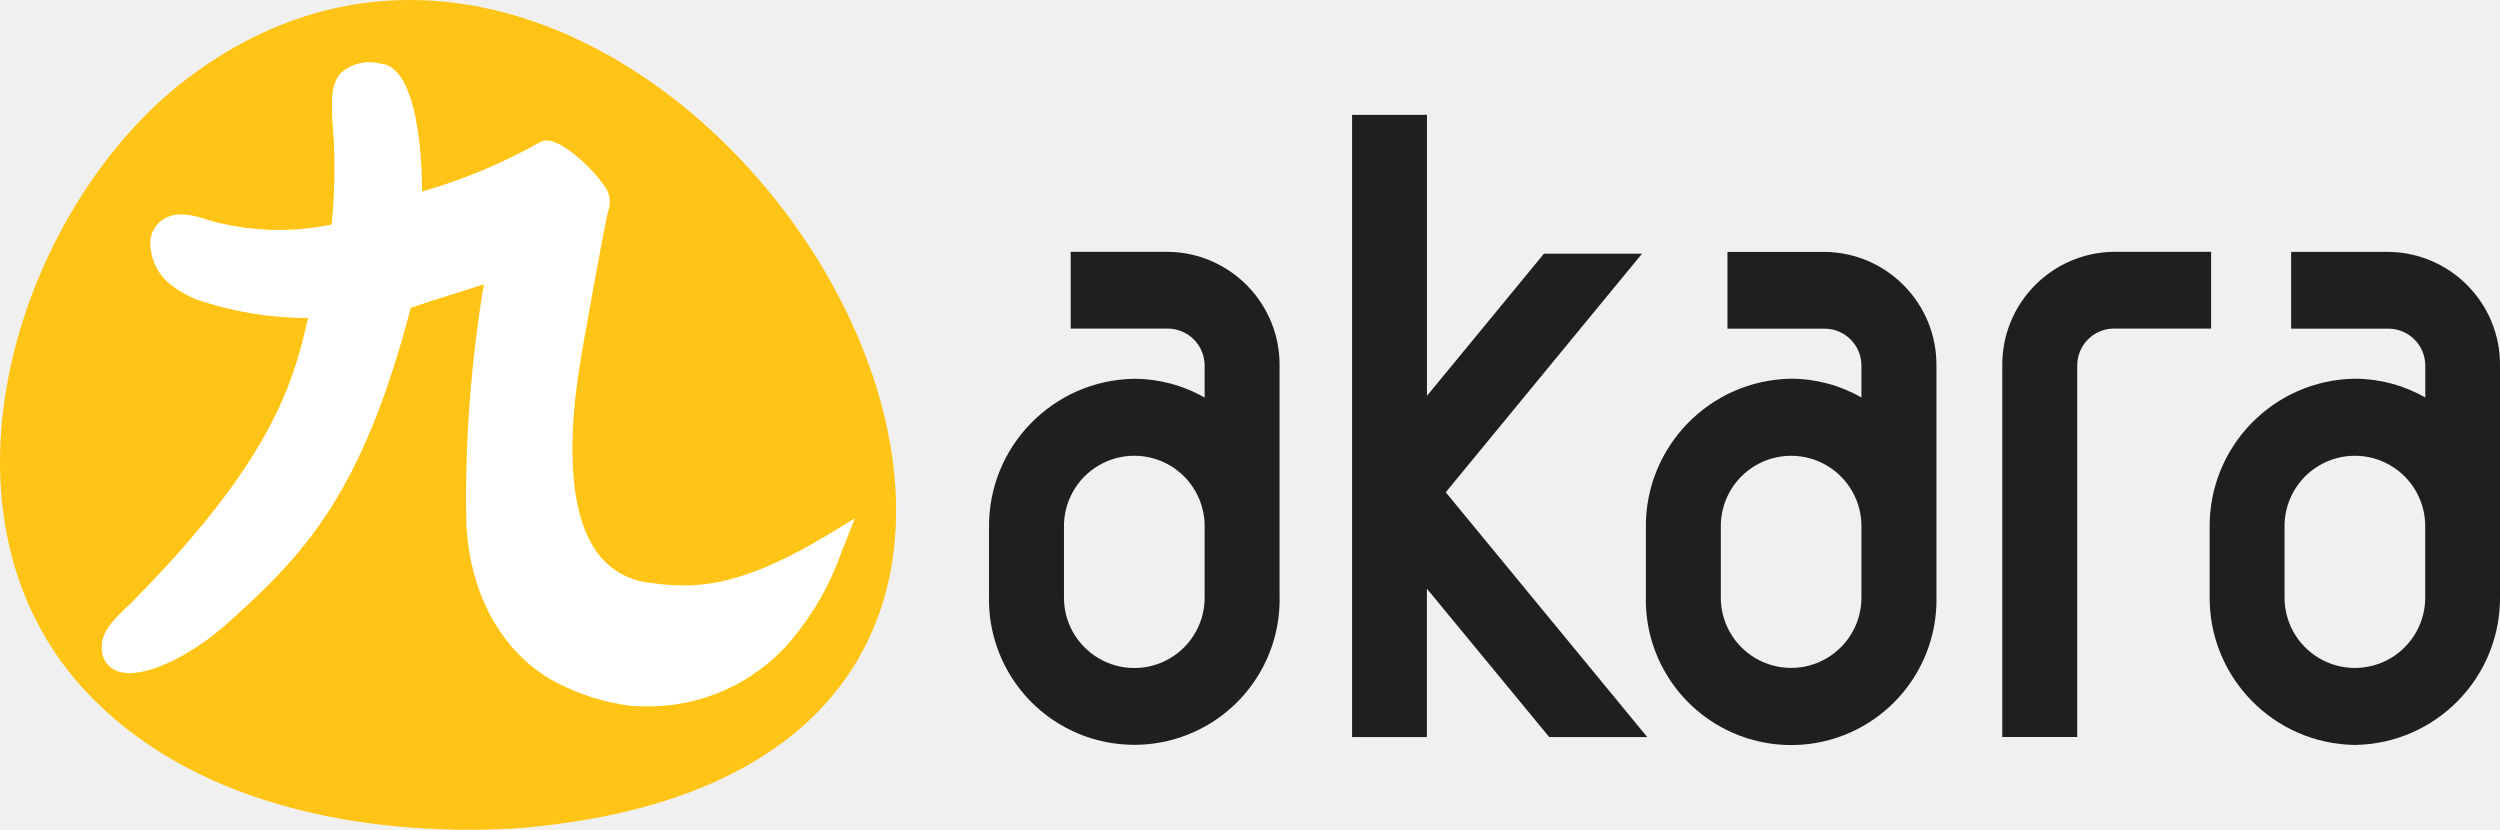
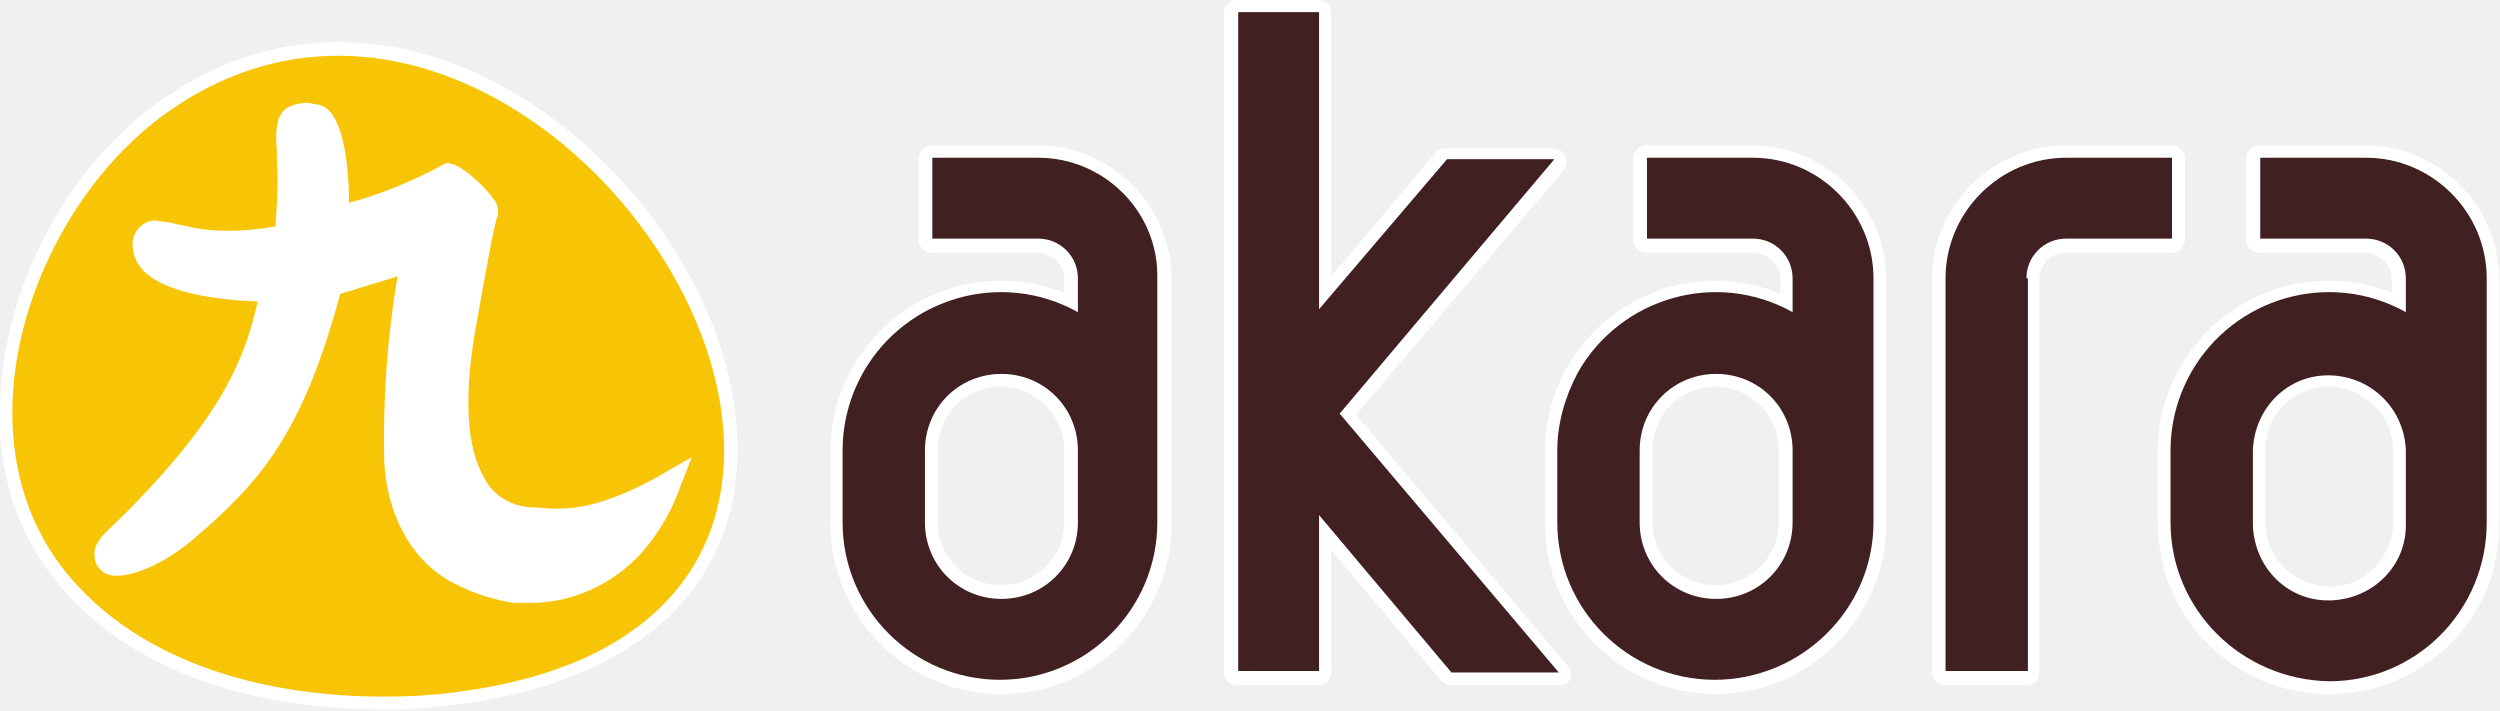
- <svg xmlns="http://www.w3.org/2000/svg" width="170.93" height="56.73" viewBox="0 0 170.93 56.73">
-   <g id="ico_logo_about_us_01" transform="translate(-787.29 -898.485)">
-     <g id="Group_2" data-name="Group 2" transform="translate(854.912 906.337)">
-       <path id="Path_1" data-name="Path 1" d="M854.74,912.539h-6.668v5.248h6.668a2.532,2.532,0,0,1,2.489,2.557v2.162a9.7,9.7,0,0,0-4.816-1.285,10.081,10.081,0,0,0-9.926,10.193v4.652a9.936,9.936,0,1,0,19.866,0V920.344A7.727,7.727,0,0,0,854.74,912.539Zm2.489,23.526a4.81,4.81,0,1,1-9.617,0v-4.652a4.81,4.81,0,1,1,9.617,0v4.652Z" transform="translate(-842.488 -903.174)" fill="#211e1f" />
-       <path id="Path_2" data-name="Path 2" d="M899.013,933.745v-13.4a7.719,7.719,0,0,0-7.62-7.8h-6.667v5.248h6.667a2.523,2.523,0,0,1,2.491,2.557V922.5a9.682,9.682,0,0,0-4.806-1.285,10.087,10.087,0,0,0-9.932,10.2v4.647a9.937,9.937,0,1,0,19.867,0Zm-5.129,2.315a4.808,4.808,0,1,1-9.613,0v-4.647a4.808,4.808,0,1,1,9.613,0v4.647Z" transform="translate(-834.237 -903.174)" fill="#211e1f" />
-       <path id="Path_3" data-name="Path 3" d="M920.539,946.255a10.063,10.063,0,0,0,9.926-10.194V920.344a7.714,7.714,0,0,0-7.61-7.8h-6.672v5.248h6.672a2.53,2.53,0,0,1,2.5,2.557V922.5a9.724,9.724,0,0,0-4.811-1.285,10.08,10.08,0,0,0-9.932,10.2v4.647A10.064,10.064,0,0,0,920.539,946.255Zm-4.806-14.841a4.81,4.81,0,1,1,9.617,0v4.647a4.81,4.81,0,1,1-9.617,0Z" transform="translate(-827.156 -903.174)" fill="#211e1f" />
-       <path id="Path_4" data-name="Path 4" d="M904.162,920.344a2.52,2.52,0,0,1,2.486-2.557h6.668v-5.248h-6.668a7.721,7.721,0,0,0-7.61,7.8v25.371h5.124Z" transform="translate(-829.76 -903.174)" fill="#211e1f" />
-       <path id="Path_5" data-name="Path 5" d="M882.931,947.436,869.155,930.7l13.419-16.314h-6.705l-8,9.722V904.894H862.75v42.542h5.115V937.29l8.365,10.146Z" transform="translate(-837.928 -904.894)" fill="#211e1f" />
+ <svg xmlns="http://www.w3.org/2000/svg" version="1.1" id="Layer_1" x="0px" y="0px" viewBox="0 0 170 48.3" style="enable-background:new 0 0 170 48.3;" xml:space="preserve">
+   <style type="text/css">
+ 	.st0{fill:#F8C506;}
+ 	.st1{fill:#FFFFFF;}
+ 	.st2{fill:#402020;}
+ </style>
+   <g id="akara-egg-logo" transform="translate(-95.621 -89.34)">
+     <g id="Group_1603" transform="translate(97.25 96.335)">
+       <g id="Group_1601" transform="translate(0 0)">
+         <path id="Path_1045" class="st0" d="M9.4,0.9c26.3-19.4,61,36.1,17.7,39.4c-8.6,0.5-17.7-1.4-23.3-7.3C-5.2,23.6,0.3,7.6,9.4,0.9     z" />
+       </g>
+       <g id="Group_1602" transform="translate(10.182 6.063)">
+         <path id="Path_1046" class="st1" d="M33.8,18.8c-4,2.4-6.3,2.7-7.8,2.7c-0.6,0-1.2-0.1-1.8-0.1c-1.3-0.1-2.5-0.8-3.1-2     c-1.2-2-1.4-5.5-0.6-10.1c0.7-3.9,1.3-7.3,1.5-7.7c0.1-0.4,0-0.9-0.3-1.2c-0.7-1-2.3-2.4-3.1-2.4c-0.1,0-0.2,0-0.3,0.1l0,0     c-2,1.1-4.2,2-6.4,2.6c0-0.1,0.1-6.5-2.2-6.7C9.5-6,9.3-6,9.1-6C8.6-6,8-5.9,7.6-5.6C6.9-5,6.9-4,7-2.5c0,0.2,0,0.4,0,0.6     c0.1,1.5,0,3-0.1,4.4C5.9,2.7,4.7,2.8,3.6,2.8C2.7,2.8,1.9,2.6,1,2.5C0.7,2.4,0.4,2.3,0.1,2.2C-0.3,2.1-0.7,2-1.2,2     c-0.2,0-0.4,0-0.6,0.1C-2.5,2.3-2.9,3-2.8,3.7c0.1,1.3,1,2.1,2.5,2.7c2.2,0.9,5.7,1,6,1c-0.8,3.4-2,7.5-9.4,14.8     c-0.8,0.8-1.8,1.5-1.7,2.5c0,0.6,0.4,1.1,1,1.3c1.2,0.3,3.6-0.6,5.8-2.5c4.3-3.7,7.3-6.9,9.9-16.6c1.3-0.4,2.9-0.9,3.9-1.2     c-0.7,4.2-1,8.4-0.9,12.6c0.2,3.8,2,7,5,8.4c1.2,0.6,2.5,1,3.8,1.2c0.3,0,0.5,0,0.8,0h0c3,0.1,5.9-1.2,7.9-3.4     c1.2-1.4,2.1-2.9,2.7-4.7c0-0.1,0.1-0.2,0.1-0.2l0.6-1.6L33.8,18.8z" />
+       </g>
    </g>
-     <g id="Group_3" data-name="Group 3" transform="translate(787.29 898.485)">
-       <path id="Path_6" data-name="Path 6" d="M800.113,903.837c33.366-25.27,77.315,46.9,22.464,51.287-10.877.616-22.39-1.8-29.474-9.423C781.723,933.392,788.659,912.51,800.113,903.837Z" transform="translate(-787.29 -898.485)" fill="#ffc416" />
-       <path id="Path_7" data-name="Path 7" d="M842.634,934.255c-5.079,3.081-7.953,3.48-9.889,3.48a16.682,16.682,0,0,1-2.252-.178A5.121,5.121,0,0,1,826.523,935c-1.534-2.562-1.786-7.092-.746-13.092.9-5.113,1.7-9.471,1.866-9.948a1.76,1.76,0,0,0-.337-1.584c-.886-1.286-2.869-3.068-3.906-3.068a1.061,1.061,0,0,0-.436.1l-.028.018a37.611,37.611,0,0,1-8.07,3.376c0-.064.118-8.422-2.786-8.74a5.659,5.659,0,0,0-.731-.111,3.081,3.081,0,0,0-1.842.583c-.942.756-.853,2.1-.731,3.963.02.25.033.519.056.8a38.96,38.96,0,0,1-.146,5.759,17.764,17.764,0,0,1-4.266.361,17.573,17.573,0,0,1-3.292-.439,8.013,8.013,0,0,1-1.116-.312,5.406,5.406,0,0,0-1.67-.3,2.112,2.112,0,0,0-.717.115,1.968,1.968,0,0,0-1.318,2.162c.184,1.7,1.242,2.744,3.179,3.554a23.492,23.492,0,0,0,7.587,1.251c-.995,4.45-2.522,9.79-11.933,19.318-.994,1.007-2.232,1.922-2.171,3.242a1.629,1.629,0,0,0,1.224,1.632c1.477.448,4.567-.823,7.347-3.3,5.388-4.811,9.242-8.937,12.557-21.591,1.594-.554,3.672-1.165,5-1.613a88.714,88.714,0,0,0-1.2,16.347c.221,4.993,2.584,9.086,6.312,10.968a15.268,15.268,0,0,0,4.816,1.5c.327.033.693.048,1.007.048h0a12.807,12.807,0,0,0,10.053-4.483,19.285,19.285,0,0,0,3.461-6.058,1.968,1.968,0,0,1,.118-.307l.8-2.008Z" transform="translate(-786.012 -897.705)" fill="#fff" />
+     <g id="Group_1610" transform="translate(202.018 90.966)">
+       <g id="Group_1609" transform="translate(0 0)">
+         <g id="Group_1604" transform="translate(0 18.292)">
+           <path id="Path_1047" class="st2" d="M-35.8-9.2H-43v5.5h7.2c1.5,0,2.7,1.2,2.7,2.7c0,0,0,0,0,0v2.3c-5.2-2.9-11.7-1-14.6,4.1      c-0.9,1.6-1.4,3.4-1.4,5.3v4.9c0,5.9,4.8,10.7,10.7,10.7c5.9,0,10.7-4.8,10.7-10.7c0,0,0,0,0,0V-0.9      C-27.6-5.5-31.3-9.2-35.8-9.2z M-33.1,15.6c0,2.9-2.3,5.2-5.2,5.2c-2.9,0-5.2-2.3-5.2-5.2c0,0,0,0,0,0v-4.9      c0-2.9,2.3-5.2,5.2-5.2c2.9,0,5.2,2.3,5.2,5.2V15.6z" />
+         </g>
+         <g id="Group_1605" transform="translate(90.189 18.292)">
+           <path id="Path_1048" class="st2" d="M-69.2,13.2V-0.9c0-4.5-3.7-8.2-8.2-8.2h-7.2v5.5h7.2c1.5,0,2.7,1.2,2.7,2.7v2.3      c-5.2-2.9-11.7-1-14.6,4.1c-0.9,1.6-1.4,3.4-1.4,5.3v4.9c0,5.9,4.8,10.7,10.7,10.7s10.7-4.8,10.7-10.7L-69.2,13.2z M-74.7,15.6      c0,2.9-2.3,5.2-5.2,5.2c-2.9,0-5.2-2.3-5.2-5.2v-4.9c0-2.9,2.3-5.2,5.2-5.2c2.9,0,5.2,2.3,5.2,5.2V15.6z" />
+         </g>
+         <g id="Group_1606" transform="translate(167.569 18.292)">
+           <path id="Path_1049" class="st2" d="M-115.6,26.4c5.9,0,10.7-4.8,10.7-10.8V-0.9c0-4.5-3.7-8.2-8.2-8.2h-7.2v5.5h7.2      c1.5,0,2.7,1.2,2.7,2.7v2.3c-5.2-2.9-11.7-1-14.6,4.1c-0.9,1.6-1.4,3.4-1.4,5.3v4.9C-126.3,21.5-121.5,26.4-115.6,26.4z       M-120.8,10.7c0.1-2.9,2.4-5.2,5.3-5.1c2.8,0.1,5,2.3,5.1,5.1v4.9c0.1,2.9-2.2,5.2-5.1,5.3c-2.9,0.1-5.2-2.2-5.3-5.1      c0-0.1,0-0.1,0-0.2V10.7z" />
+         </g>
+         <g id="Group_1607" transform="translate(139.102 18.292)">
+           <path id="Path_1050" class="st2" d="M-107.7-0.9c0-1.5,1.2-2.7,2.7-2.7h7.2v-5.5h-7.2c-4.5,0-8.2,3.7-8.2,8.2v26.7h5.6V-0.9z" />
+         </g>
+         <g id="Group_1608" transform="translate(49.845)">
+           <path id="Path_1051" class="st2" d="M-50.2,44.1l-14.9-17.6l14.5-17.2h-7.3l-8.7,10.2V-0.8h-5.5v44.8h5.5V33.4l9,10.7H-50.2z" />
+         </g>
+       </g>
+     </g>
+     <g id="Group_1613" transform="translate(95.621 94.691)">
+       <g id="Group_1611" transform="translate(0 0)">
+         <path id="Path_1052" class="st0" d="M11,2.5C37.4-16.9,72,38.6,28.7,42c-8.6,0.5-17.7-1.4-23.3-7.3C-3.5,25.3,2,9.2,11,2.5z" />
+         <path id="Path_1053" class="st1" d="M26.2,42.9c-6.2,0-15.3-1.2-21.4-7.6c-3.6-3.8-5.3-8.8-4.7-14.6C0.7,13.4,4.8,6,10.5,1.8     L11,2.5l-0.5-0.7C18.3-4,27.9-3.9,36.6,2c9.8,6.7,15.4,18.6,13,27.6c-2,7.6-9.4,12.3-20.8,13.2C28,42.9,27.1,42.9,26.2,42.9z      M11.5,3.2C6.3,7.1,2.4,14.2,1.8,20.9C1.5,24.5,2,29.8,6.1,34.1c6.5,6.8,16.9,7.3,22.6,7c10.7-0.8,17.3-4.9,19.2-11.9     C50.1,21,44.7,9.7,35.6,3.5C27.5-2,18.8-2.1,11.5,3.2z" />
+       </g>
+       <g id="Group_1612" transform="translate(10.184 6.082)">
+         <path id="Path_1054" class="st1" d="M35.4,20.4c-4,2.4-6.3,2.7-7.8,2.7c-0.6,0-1.2-0.1-1.8-0.1c-1.3-0.1-2.5-0.8-3.1-2     c-1.2-2-1.4-5.5-0.6-10.1c0.7-3.9,1.3-7.3,1.5-7.7c0.1-0.4,0-0.9-0.3-1.2c-0.7-1-2.3-2.4-3.1-2.4c-0.1,0-0.2,0-0.3,0.1l0,0     c-2,1.1-4.2,2-6.4,2.6c0-0.1,0.1-6.5-2.2-6.7c-0.2,0-0.4-0.1-0.6-0.1c-0.5,0-1,0.1-1.5,0.4c-0.7,0.6-0.7,1.6-0.6,3     c0,0.2,0,0.4,0,0.6c0.1,1.5,0,3-0.1,4.4C7.5,4.4,6.4,4.5,5.2,4.4c-0.9,0-1.7-0.1-2.6-0.3C2.3,4,2,3.9,1.8,3.8     C1.3,3.7,0.9,3.6,0.4,3.6c-0.2,0-0.4,0-0.6,0.1c-0.7,0.2-1.2,0.9-1.1,1.7c0.1,1.3,1,2.1,2.5,2.7c2.2,0.9,5.7,1,6,1     c-0.8,3.4-2,7.5-9.4,14.8c-0.8,0.8-1.8,1.5-1.7,2.5c0,0.6,0.4,1.1,1,1.3C-1.7,28,0.8,27,3,25.1c4.3-3.7,7.3-6.9,9.9-16.6     c1.3-0.4,2.9-0.9,3.9-1.2c-0.7,4.2-1,8.4-0.9,12.6c0.2,3.8,2,7,5,8.4c1.2,0.6,2.5,1,3.8,1.2c0.3,0,0.5,0,0.8,0h0     c3,0.1,5.9-1.2,7.9-3.4c1.2-1.4,2.1-2.9,2.7-4.7c0-0.1,0.1-0.2,0.1-0.2l0.6-1.6L35.4,20.4z" />
+         <path id="Path_1055" class="st1" d="M25.5,30.3c-0.2,0-0.4,0-0.6,0l-0.2,0c-1.4-0.2-2.8-0.6-4.1-1.2c-3.2-1.6-5.3-5-5.5-9.2     c-0.1-3.8,0.2-7.6,0.7-11.3l-0.5,0.2c-0.5,0.2-1.1,0.3-1.6,0.5C10.9,18.8,7.9,22,3.5,25.8c-2.4,2.1-5.1,3.2-6.6,2.7     c-0.9-0.2-1.6-1.1-1.6-2.1c-0.1-1.2,0.9-2.1,1.6-2.8c0.1-0.1,0.3-0.3,0.4-0.4c6.4-6.3,8-10,8.9-13.4C4.4,9.8,2.7,9.5,1,8.9     c-1.2-0.5-2.8-1.4-3.1-3.5c-0.2-1.1,0.5-2.2,1.6-2.6c0.3-0.1,0.6-0.1,0.9-0.1C1,2.7,1.5,2.8,2,3c0.3,0.1,0.5,0.2,0.8,0.2l0.1,0     c0.8,0.2,1.5,0.3,2.3,0.3c0.9,0,1.7,0,2.5-0.1C7.9,2.2,7.9,1,7.8-0.2c0-0.2,0-0.4,0-0.6c-0.1-1.6-0.2-3,0.9-3.8     c0.6-0.4,1.3-0.6,2-0.6l0,0c0.2,0,0.4,0,0.5,0.1c0,0,0.1,0,0.1,0c2.3,0.2,2.9,3.9,3,6.4c1.8-0.6,3.5-1.3,5.1-2.2c0,0,0.1,0,0.1,0     c0.2-0.1,0.5-0.1,0.7-0.1c1.3,0,3.1,1.8,3.8,2.7c0.5,0.6,0.6,1.3,0.4,2c-0.1,0.3-0.6,3.1-1.4,7.5c-0.8,4.3-0.6,7.7,0.5,9.5     c0.5,0.9,1.5,1.5,2.5,1.6c0.6,0.1,1.1,0.1,1.7,0.1c1.4,0,3.5-0.3,7.4-2.6l0,0l1.4-0.9c0.4-0.2,1-0.1,1.2,0.3     c0.1,0.2,0.2,0.5,0.1,0.8L37,21.5c0,0.1,0,0.1-0.1,0.2c-0.7,1.8-1.6,3.5-2.9,5C31.9,29.1,28.7,30.4,25.5,30.3z M16.8,6.4     c0.5,0,0.9,0.4,0.9,0.9c0,0,0,0.1,0,0.1c-0.7,4.1-1,8.2-0.9,12.4c0.2,3.5,1.8,6.4,4.5,7.7c1.1,0.5,2.3,0.9,3.5,1.1l0.2,0     c0.2,0,0.3,0,0.5,0c2.8,0.1,5.4-1.1,7.3-3.2c1-1.1,1.8-2.4,2.3-3.8c-3.7,2.1-5.9,2.4-7.5,2.4c-0.6,0-1.3-0.1-1.9-0.1     c-1.6-0.2-3-1-3.8-2.4c-1.3-2.2-1.6-5.8-0.7-10.7c0.3-1.7,1.3-7.2,1.5-7.8c0-0.1,0-0.2-0.2-0.4c-0.7-1-2-2-2.4-2     c-2.1,1.1-4.2,2-6.5,2.6c-0.5,0.1-1-0.1-1.1-0.6c0-0.1,0-0.2,0-0.3c0-3-0.6-5.8-1.4-5.8c-0.1,0-0.2,0-0.3,0c-0.1,0-0.1,0-0.2,0     c-0.3,0-0.6,0.1-0.9,0.3C9.4-3,9.5-2.3,9.5-1c0,0.2,0,0.4,0,0.7c0.1,1.5,0,3-0.1,4.5c0,0.4-0.3,0.7-0.7,0.8     C7.6,5.2,6.4,5.3,5.2,5.3C4.4,5.3,3.5,5.2,2.6,5l-0.1,0c-0.3-0.1-0.7-0.2-1-0.3C1.2,4.6,0.8,4.5,0.4,4.5c-0.1,0-0.2,0-0.3,0     c-0.3,0.1-0.5,0.4-0.5,0.7c0.1,0.7,0.4,1.4,2,2c2,0.8,5.2,0.9,5.6,0.9c0.3,0,0.5,0.1,0.7,0.3C8.2,8.7,8.2,9,8.2,9.3     c-0.9,3.8-2.3,8-9.7,15.3c-0.1,0.1-0.3,0.3-0.4,0.4c-0.5,0.5-1,1-1,1.4c0,0.2,0.1,0.4,0.3,0.5c0.7,0.2,2.8-0.5,5-2.4     c4.2-3.6,7.1-6.7,9.6-16.2c0.1-0.3,0.3-0.5,0.6-0.6C13.3,7.5,14,7.2,14.7,7c0.7-0.2,1.3-0.4,1.8-0.6C16.6,6.4,16.7,6.4,16.8,6.4     L16.8,6.4z" />
+       </g>
+     </g>
+     <g id="Group_1620" transform="translate(200.391 89.34)">
+       <g id="Group_1619">
+         <g id="Group_1614" transform="translate(0 18.292)">
+           <path id="Path_1056" class="st2" d="M-34.2-7.6h-7.2V-2h7.2c1.5,0,2.7,1.2,2.7,2.7c0,0,0,0,0,0V3c-5.2-2.9-11.7-1-14.6,4.1      c-0.9,1.6-1.4,3.4-1.4,5.3v4.9c0,5.9,4.8,10.7,10.7,10.7c5.9,0,10.7-4.8,10.7-10.7c0,0,0,0,0,0V0.7C-26-3.9-29.6-7.6-34.2-7.6z       M-31.5,17.2c0,2.9-2.3,5.2-5.2,5.2c-2.9,0-5.2-2.3-5.2-5.2c0,0,0,0,0,0v-4.9c0-2.9,2.3-5.2,5.2-5.2c2.9,0,5.2,2.3,5.2,5.2V17.2      z" />
+           <path id="Path_1057" class="st1" d="M-36.7,28.9c-6.4,0-11.6-5.2-11.6-11.6v-4.9c0-6.4,5.2-11.6,11.6-11.6      c1.5,0,2.9,0.3,4.3,0.8V0.7c0-1-0.8-1.8-1.8-1.8h-7.2c-0.5,0-0.9-0.4-0.9-0.9c0,0,0,0,0,0v-5.5c0-0.5,0.4-0.9,0.9-0.9      c0,0,0,0,0,0h7.2c5,0,9.1,4.1,9.1,9.1v16.6C-25.1,23.7-30.3,28.9-36.7,28.9z M-36.7,2.5c-5.4,0-9.9,4.4-9.9,9.9v4.9      c0,5.5,4.4,9.9,9.9,9.9c5.5,0,9.9-4.4,9.9-9.9l0,0V0.7c0-4.1-3.3-7.4-7.4-7.4h-6.4v3.8h6.4c2,0,3.6,1.6,3.6,3.6V3      c0,0.5-0.4,0.9-0.9,0.9c-0.1,0-0.3,0-0.4-0.1C-33.4,2.9-35,2.5-36.7,2.5L-36.7,2.5z M-36.7,23.3c-3.4,0-6.1-2.7-6.1-6.1v-4.9      c0-3.4,2.7-6.1,6.1-6.1s6.1,2.7,6.1,6.1v4.9C-30.6,20.6-33.3,23.3-36.7,23.3z M-36.7,8c-2.4,0-4.3,1.9-4.3,4.3v4.9      c0,2.4,1.9,4.3,4.3,4.3s4.3-1.9,4.3-4.3v-4.9C-32.4,10-34.3,8-36.7,8z" />
+         </g>
+         <g id="Group_1615" transform="translate(90.189 18.292)">
+           <path id="Path_1058" class="st2" d="M-67.5,14.8V0.7c0-4.5-3.7-8.2-8.2-8.2H-83V-2h7.2c1.5,0,2.7,1.2,2.7,2.7V3      c-5.2-2.9-11.7-1-14.6,4.1c-0.9,1.6-1.4,3.4-1.4,5.3v4.9c0,5.9,4.8,10.7,10.7,10.7s10.7-4.8,10.7-10.7L-67.5,14.8z M-73.1,17.2      c0,2.9-2.3,5.2-5.2,5.2c-2.9,0-5.2-2.3-5.2-5.2v-4.9c0-2.9,2.3-5.2,5.2-5.2c2.9,0,5.2,2.3,5.2,5.2V17.2z" />
+           <path id="Path_1059" class="st1" d="M-78.3,28.9c-6.4,0-11.6-5.2-11.6-11.6v-4.9c0-6.4,5.2-11.6,11.6-11.6c1.5,0,3,0.3,4.4,0.9      V0.7c0-1-0.8-1.8-1.8-1.8H-83c-0.5,0-0.9-0.4-0.9-0.9c0,0,0,0,0,0v-5.5c0-0.5,0.4-0.9,0.9-0.9c0,0,0,0,0,0h7.2      c5,0,9.1,4.1,9.1,9.1v16.6C-66.7,23.7-71.9,28.9-78.3,28.9z M-78.3,2.5c-5.4,0-9.9,4.4-9.9,9.9v4.9c0,5.5,4.4,9.9,9.9,9.9      c5.5,0,9.9-4.4,9.9-9.9c0,0,0,0,0,0V0.7c0-4.1-3.3-7.4-7.4-7.4h-6.3v3.8h6.3c2,0,3.6,1.6,3.6,3.6V3c0,0.5-0.4,0.9-0.9,0.9      c-0.1,0-0.3,0-0.4-0.1C-75,2.9-76.6,2.5-78.3,2.5L-78.3,2.5z M-78.3,23.3c-3.4,0-6.1-2.7-6.1-6.1v-4.9c0-3.4,2.8-6.1,6.1-6      c3.3,0,6,2.7,6,6v4.9C-72.2,20.6-74.9,23.3-78.3,23.3z M-78.3,8c-2.4,0-4.3,1.9-4.3,4.3v4.9c0,2.4,1.9,4.3,4.3,4.3      c2.4,0,4.3-1.9,4.3-4.3v-4.9C-74,10-75.9,8-78.3,8z" />
+         </g>
+         <g id="Group_1616" transform="translate(167.569 18.292)">
+           <path id="Path_1060" class="st2" d="M-114,28c5.9,0,10.7-4.8,10.7-10.8V0.7c0-4.5-3.7-8.2-8.2-8.2h-7.2V-2h7.2      c1.5,0,2.7,1.2,2.7,2.7V3c-5.2-2.9-11.7-1-14.6,4.1c-0.9,1.6-1.4,3.4-1.4,5.3v4.9C-124.7,23.2-119.9,28-114,28z M-119.2,12.3      c0.1-2.9,2.4-5.2,5.3-5.1c2.8,0.1,5,2.3,5.1,5.1v4.9c0.1,2.9-2.2,5.2-5.1,5.3c-2.9,0.1-5.2-2.2-5.3-5.1c0-0.1,0-0.1,0-0.2V12.3z      " />
+           <path id="Path_1061" class="st1" d="M-114,28.9c-6.4,0-11.6-5.2-11.6-11.6v-4.9c0-6.4,5.2-11.6,11.6-11.6c1.5,0,3,0.3,4.3,0.8      V0.7c0-1-0.8-1.8-1.8-1.8h-7.2c-0.5,0-0.9-0.4-0.9-0.9c0,0,0,0,0,0v-5.5c0-0.5,0.4-0.9,0.9-0.9c0,0,0,0,0,0h7.2      c5,0,9.1,4.1,9.1,9.1v16.6C-102.3,23.7-107.5,28.9-114,28.9z M-114,2.5c-5.5,0-9.9,4.4-9.9,9.9v4.9c0,5.5,4.4,9.9,9.9,9.9      c5.5,0,9.9-4.4,9.9-9.9V0.7c0-4.1-3.3-7.4-7.4-7.4h-6.3v3.8h6.3c2,0,3.6,1.6,3.6,3.6V3c0,0.5-0.4,0.9-0.9,0.9      c-0.1,0-0.3,0-0.4-0.1C-110.6,2.9-112.3,2.5-114,2.5L-114,2.5z M-114,23.3c-3.4,0-6.1-2.7-6.1-6.1v-4.9c0-3.4,2.7-6.1,6.1-6.1      c3.4,0,6.1,2.7,6.1,6.1v4.9C-107.9,20.6-110.6,23.3-114,23.3z M-114,8c-2.4,0-4.3,1.9-4.3,4.3v4.9c0,2.4,1.9,4.3,4.3,4.4      s4.3-1.9,4.4-4.3c0,0,0-0.1,0-0.1v-4.9C-109.6,10-111.6,8-114,8z" />
+         </g>
+         <g id="Group_1617" transform="translate(139.102 18.292)">
+           <path id="Path_1062" class="st2" d="M-106,0.7c0-1.5,1.2-2.7,2.7-2.7h7.2v-5.5h-7.2c-4.5,0-8.2,3.7-8.2,8.2v26.7h5.6V0.7z" />
+           <path id="Path_1063" class="st1" d="M-106,28.3h-5.6c-0.5,0-0.9-0.4-0.9-0.9v0V0.7c0-5,4.1-9.1,9.1-9.1h7.2      c0.5,0,0.9,0.4,0.9,0.9c0,0,0,0,0,0V-2c0,0.5-0.4,0.9-0.9,0.9c0,0,0,0,0,0h-7.2c-1,0-1.8,0.8-1.8,1.8v26.7      C-105.2,27.9-105.5,28.3-106,28.3C-106,28.3-106,28.3-106,28.3z M-110.7,26.5h3.8V0.7c0-2,1.6-3.6,3.6-3.6h6.4v-3.8h-6.4      c-4.1,0-7.4,3.3-7.4,7.4L-110.7,26.5z" />
+         </g>
+         <g id="Group_1618" transform="translate(49.846)">
+           <path id="Path_1064" class="st2" d="M-48.6,45.7l-14.9-17.6L-49,10.9h-7.3l-8.7,10.2V0.9h-5.5v44.8h5.5V35l9,10.7H-48.6z" />
+           <path id="Path_1065" class="st1" d="M-48.6,46.6h-7.3c-0.3,0-0.5-0.1-0.7-0.3l-7.5-8.9v8.3c0,0.5-0.4,0.9-0.9,0.9l0,0h-5.5      c-0.5,0-0.9-0.4-0.9-0.9c0,0,0,0,0,0V0.9c0-0.5,0.4-0.9,0.9-0.9h5.5c0.5,0,0.9,0.4,0.9,0.9c0,0,0,0,0,0v17.9l7.1-8.4      c0.2-0.2,0.4-0.3,0.7-0.3h7.3c0.5,0,0.9,0.4,0.9,0.9c0,0.2-0.1,0.4-0.2,0.6l-14.1,16.6l14.4,17.1c0.3,0.4,0.3,0.9-0.1,1.2      C-48.2,46.5-48.4,46.6-48.6,46.6L-48.6,46.6z M-55.4,44.8h5l-13.7-16.2c-0.3-0.3-0.3-0.8,0-1.1l13.3-15.7h-5l-8.4,9.9      c-0.3,0.4-0.9,0.4-1.2,0.1c-0.2-0.2-0.3-0.4-0.3-0.7V1.8h-3.8v43.1h3.8V35c0-0.5,0.4-0.9,0.9-0.9c0.3,0,0.5,0.1,0.7,0.3      L-55.4,44.8z" />
+         </g>
+       </g>
+     </g>
+     <g id="Group_1621" transform="translate(97.25 96.335)">
+       <path id="Path_1066" class="st0" d="M9.4,0.9c26.3-19.4,61,36.1,17.7,39.4c-8.6,0.5-17.7-1.4-23.3-7.3C-5.2,23.6,0.3,7.6,9.4,0.9z    " />
+       <path id="Path_1067" class="st1" d="M44,24.9c-4,2.4-6.3,2.7-7.8,2.7c-0.6,0-1.2-0.1-1.8-0.1c-1.3-0.1-2.5-0.8-3.1-2    c-1.2-2-1.4-5.5-0.6-10.1c0.7-3.9,1.3-7.3,1.5-7.7c0.1-0.4,0-0.9-0.3-1.2c-0.7-1-2.3-2.4-3.1-2.4c-0.1,0-0.2,0-0.3,0.1l0,0    c-2,1.1-4.2,2-6.4,2.6c0-0.1,0.1-6.5-2.2-6.7c-0.2,0-0.4-0.1-0.6-0.1c-0.5,0-1,0.1-1.5,0.4c-0.7,0.6-0.7,1.6-0.6,3    c0,0.2,0,0.4,0,0.6c0.1,1.5,0,3-0.1,4.4c-1.1,0.2-2.2,0.3-3.4,0.3c-0.9,0-1.7-0.1-2.6-0.3c-0.3-0.1-0.6-0.1-0.9-0.2    C9.9,8.1,9.4,8.1,9,8c-0.2,0-0.4,0-0.6,0.1C7.7,8.4,7.3,9.1,7.4,9.8c0.1,1.3,1,2.1,2.5,2.7c2.2,0.9,5.7,1,6,1    c-0.8,3.4-2,7.5-9.4,14.8c-0.8,0.8-1.8,1.5-1.7,2.5c0,0.6,0.4,1.1,1,1.3c1.2,0.3,3.6-0.6,5.8-2.5c4.3-3.7,7.3-6.9,9.9-16.6    c1.3-0.4,2.9-0.9,3.9-1.2c-0.7,4.2-1,8.4-0.9,12.6c0.2,3.8,2,7,5,8.4c1.2,0.6,2.5,1,3.8,1.2c0.3,0,0.5,0,0.8,0h0    c3,0.1,5.9-1.2,7.9-3.4c1.2-1.4,2.1-2.9,2.7-4.7c0-0.1,0.1-0.2,0.1-0.2l0.6-1.6L44,24.9z" />
+     </g>
+     <g id="Group_1623" transform="translate(202.018 90.966)">
+       <g id="Group_1622" transform="translate(0 0)">
+         <path id="Path_1068" class="st2" d="M-35.8,9.1H-43v5.5h7.2c1.5,0,2.7,1.2,2.7,2.7c0,0,0,0,0,0v2.3c-5.2-2.9-11.7-1-14.6,4.1     c-0.9,1.6-1.4,3.4-1.4,5.3v4.9c0,5.9,4.8,10.7,10.7,10.7c5.9,0,10.7-4.8,10.7-10.7c0,0,0,0,0,0V17.3     C-27.6,12.8-31.3,9.1-35.8,9.1z M-33.1,33.9c0,2.9-2.3,5.2-5.2,5.2c-2.9,0-5.2-2.3-5.2-5.2c0,0,0,0,0,0V29c0-2.9,2.3-5.2,5.2-5.2     c2.9,0,5.2,2.3,5.2,5.2V33.9z" />
+         <path id="Path_1069" class="st2" d="M21,31.5V17.3c0-4.5-3.7-8.2-8.2-8.2H5.6v5.5h7.2c1.5,0,2.7,1.2,2.7,2.7v2.3     c-5.2-2.9-11.7-1-14.6,4.1C0,25.4-0.5,27.2-0.5,29v4.9c0,5.9,4.8,10.7,10.7,10.7S21,39.8,21,33.9L21,31.5z M15.5,33.9     c0,2.9-2.3,5.2-5.2,5.2c-2.9,0-5.2-2.3-5.2-5.2V29c0-2.9,2.3-5.2,5.2-5.2c2.9,0,5.2,2.3,5.2,5.2V33.9z" />
+         <path id="Path_1070" class="st2" d="M52,44.7c5.9,0,10.7-4.8,10.7-10.8V17.3c0-4.5-3.7-8.2-8.2-8.2h-7.2v5.5h7.2     c1.5,0,2.7,1.2,2.7,2.7v2.3c-5.2-2.9-11.7-1-14.6,4.1c-0.9,1.6-1.4,3.4-1.4,5.3v4.9C41.2,39.8,46,44.6,52,44.7z M46.8,29     c0.1-2.9,2.4-5.2,5.3-5.1c2.8,0.1,5,2.3,5.1,5.1v4.9c0.1,2.9-2.2,5.2-5.1,5.3c-2.9,0.1-5.2-2.2-5.3-5.1c0-0.1,0-0.1,0-0.2V29z" />
+         <path id="Path_1071" class="st2" d="M31.4,17.3c0-1.5,1.2-2.7,2.7-2.7h7.2V9.1h-7.2c-4.5,0-8.2,3.7-8.2,8.2v26.7h5.6V17.3z" />
+         <path id="Path_1072" class="st2" d="M-0.4,44.1l-14.9-17.6L-0.7,9.2H-8l-8.7,10.2V-0.8h-5.5v44.8h5.5V33.4l9,10.7H-0.4z" />
+       </g>
    </g>
  </g>
</svg>
